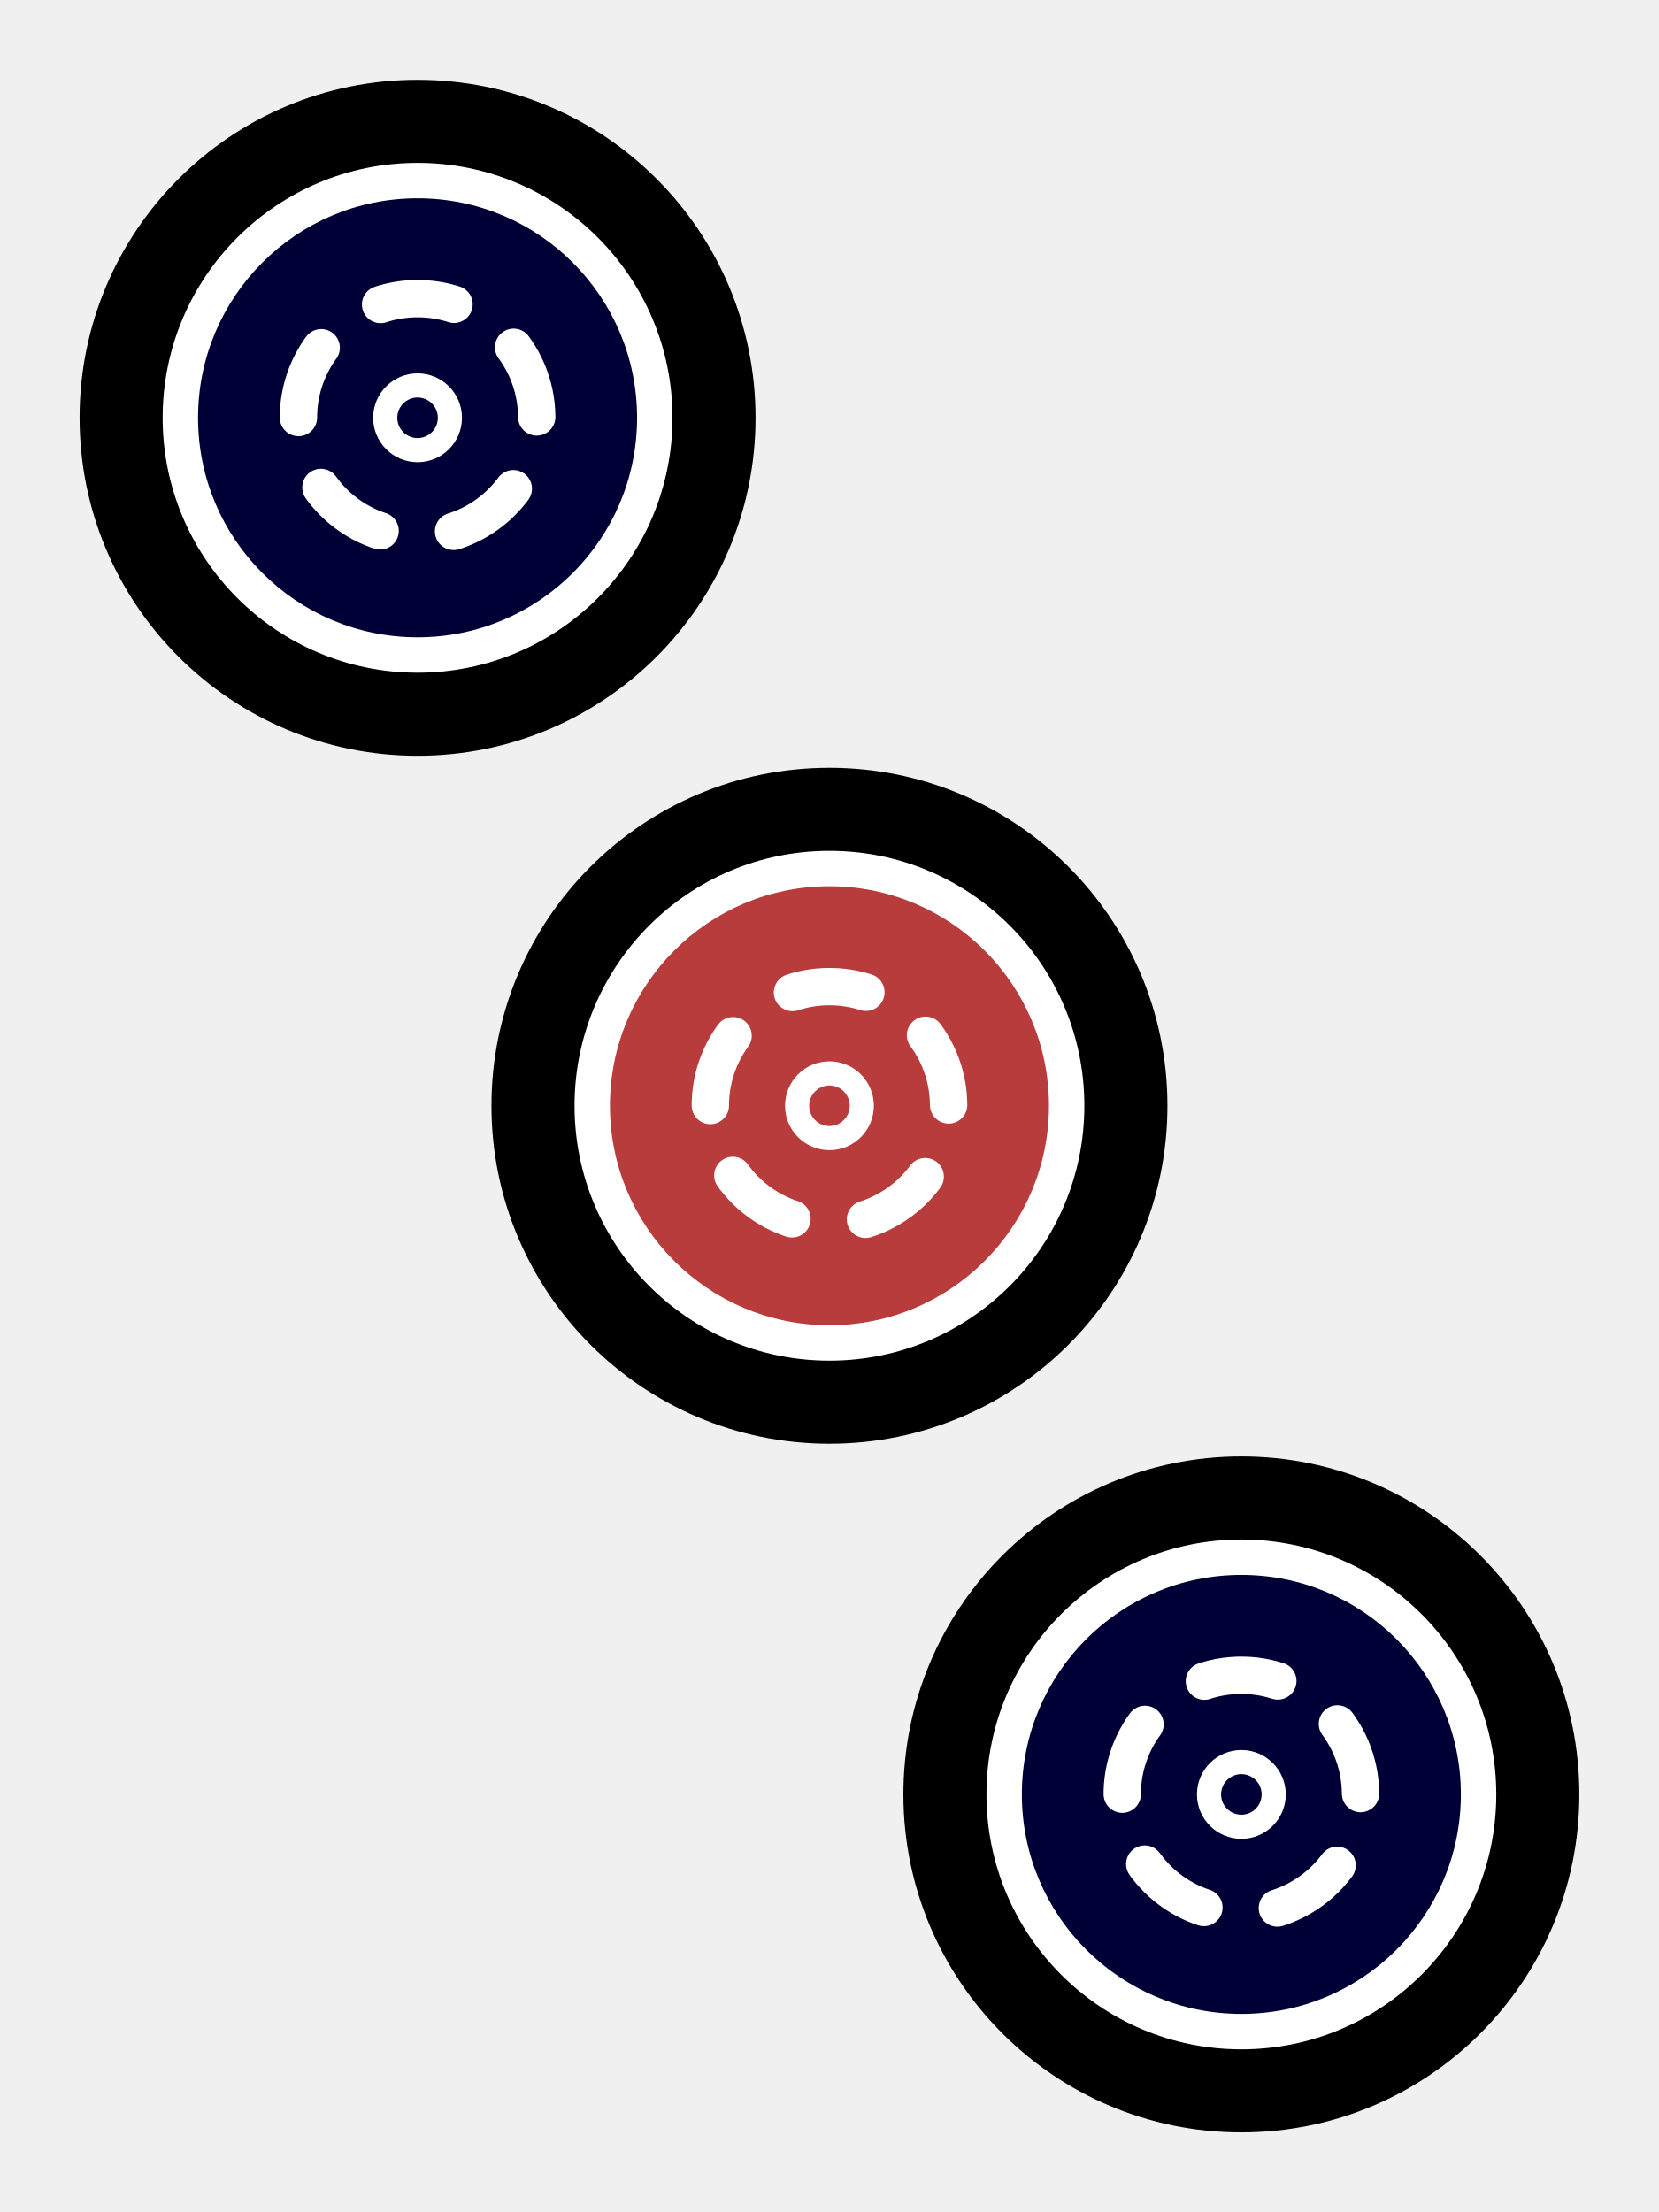
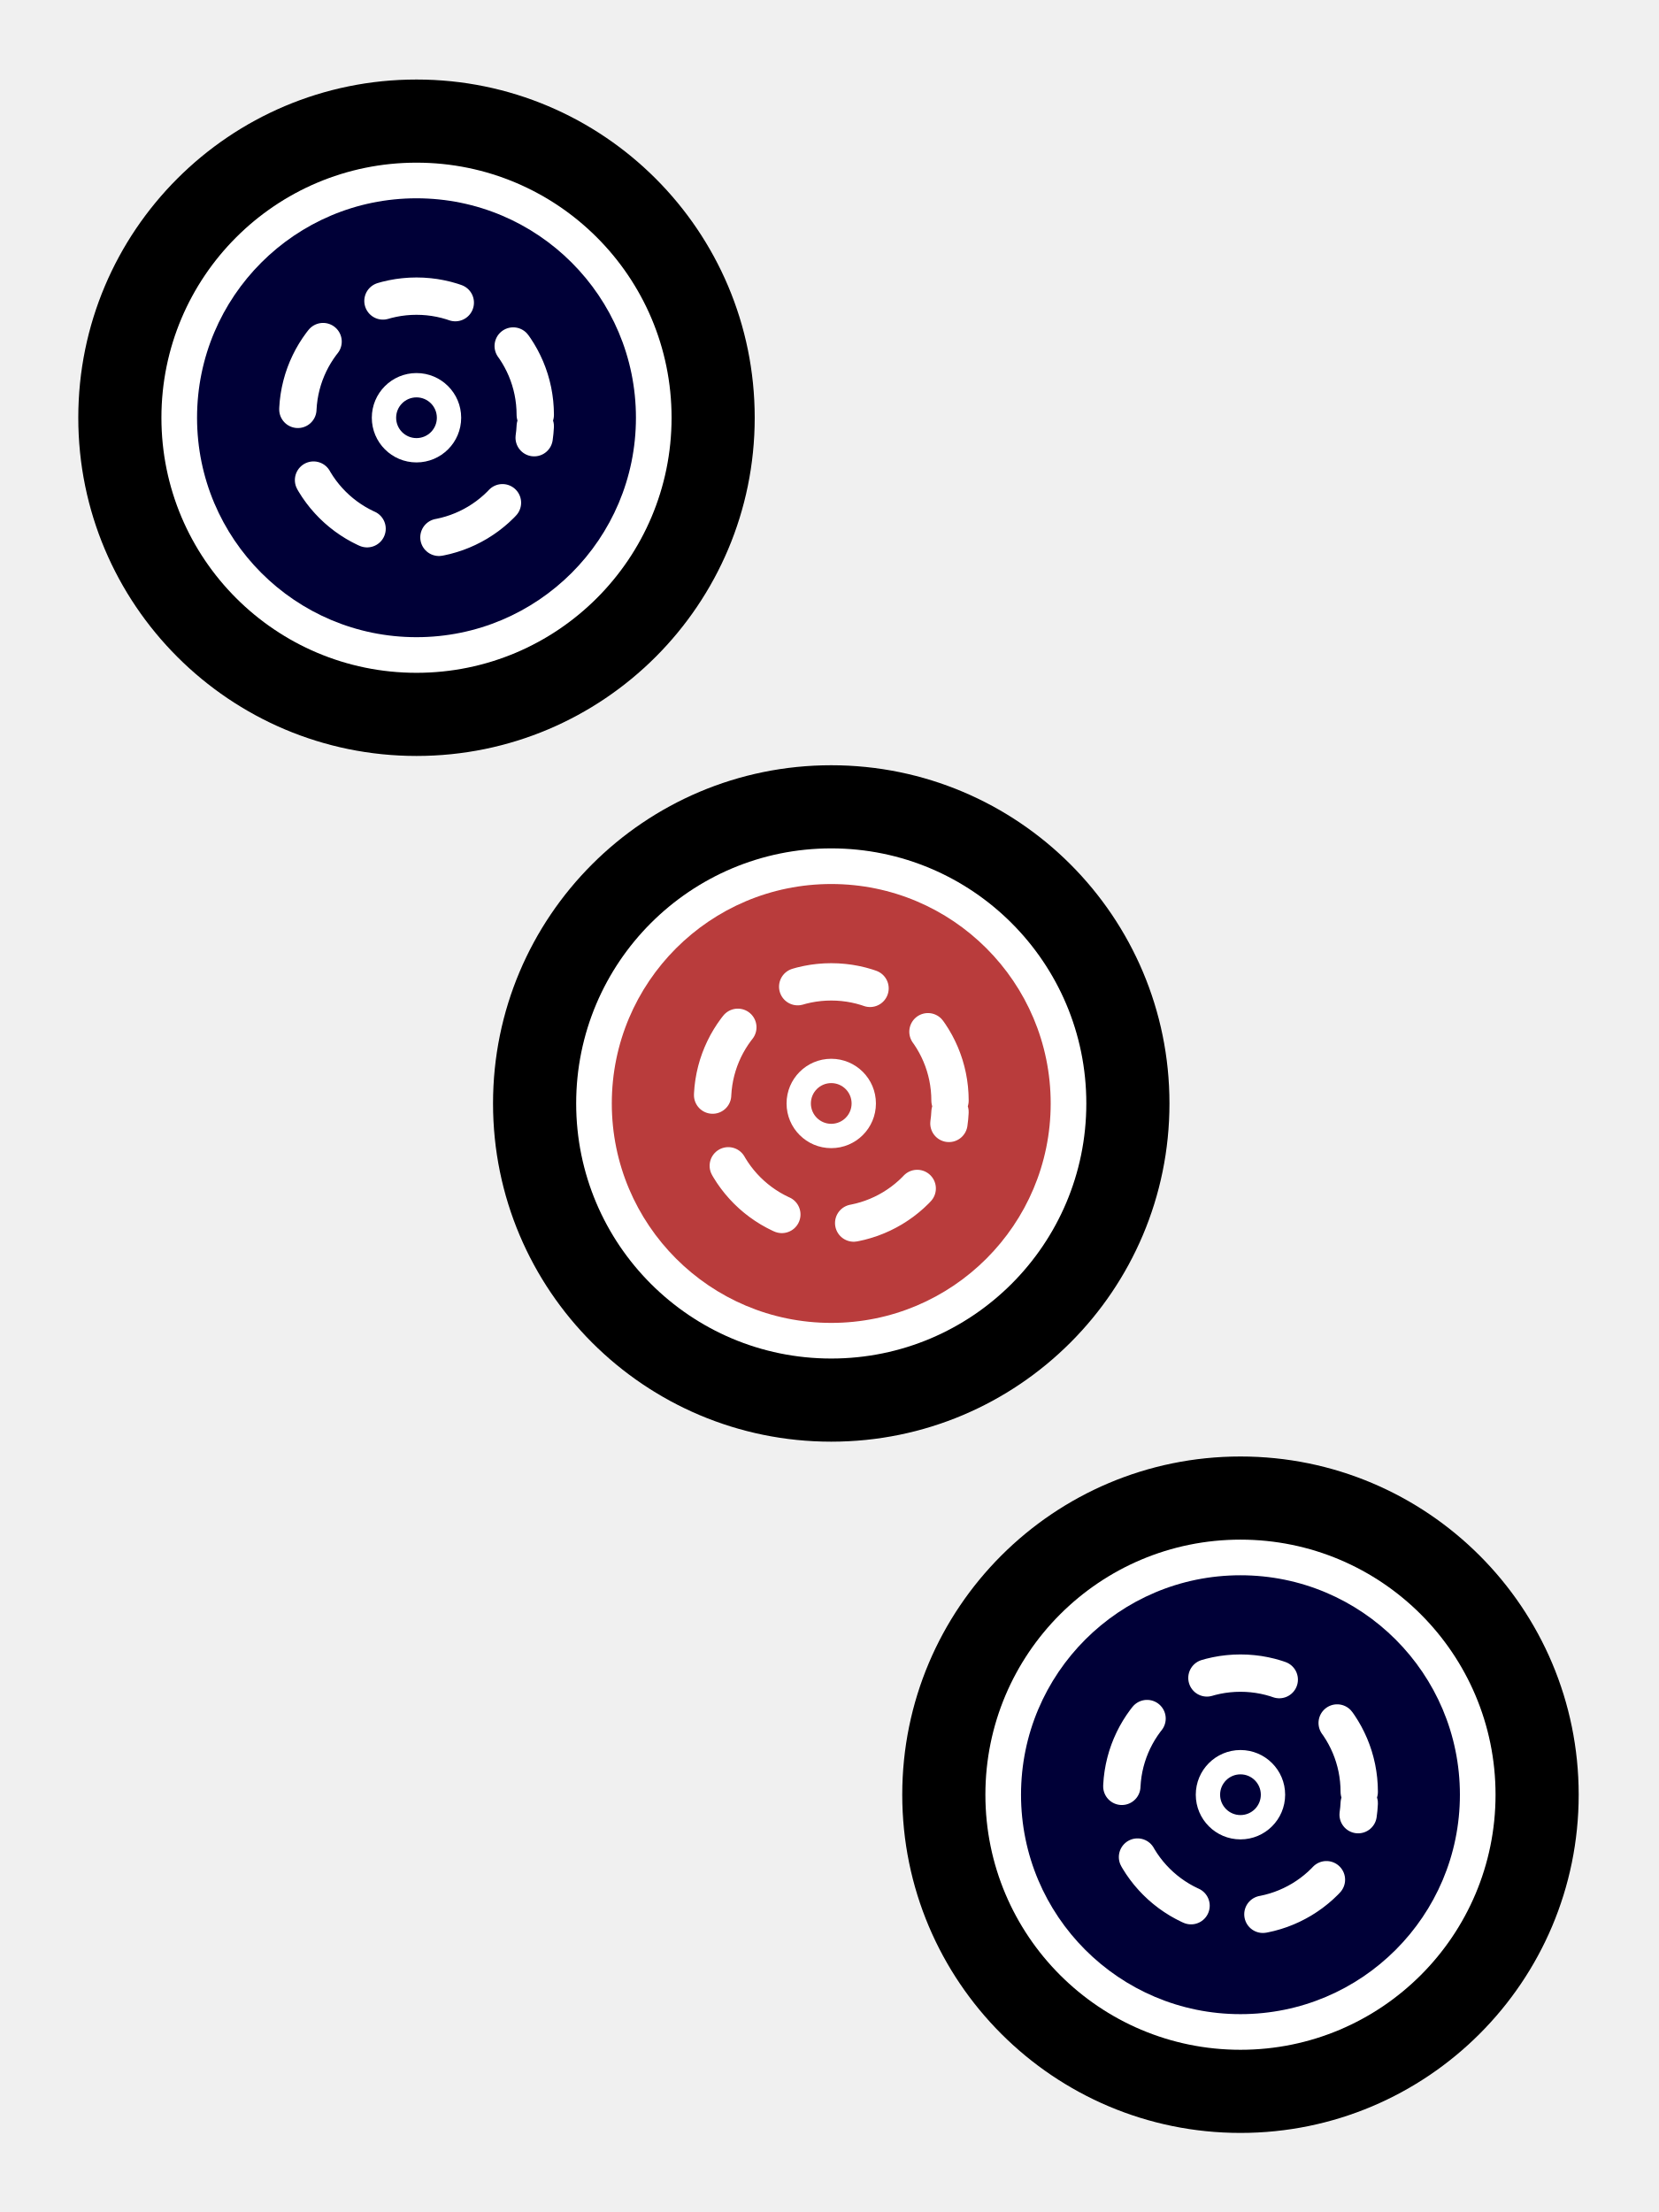
<svg xmlns="http://www.w3.org/2000/svg" width="300" height="400">
-   <g transform="matrix(1.02274 0 0 1.02274 286.168 -420.98)">
-     <circle r="59.759" cy="485.489" cx="-205.976" style="opacity:1;fill:#000;fill-opacity:1;fill-rule:nonzero;stroke:none;stroke-width:8;stroke-linecap:round;stroke-linejoin:round;stroke-miterlimit:4;stroke-dasharray:none;stroke-dashoffset:0;stroke-opacity:1" />
-     <circle r="45.07" cy="485.489" cx="-205.976" style="opacity:1;fill:#fff;fill-opacity:1;fill-rule:nonzero;stroke:none;stroke-width:8;stroke-linecap:round;stroke-linejoin:round;stroke-miterlimit:4;stroke-dasharray:none;stroke-dashoffset:0;stroke-opacity:1" />
-     <circle r="38.811" cy="485.489" cx="-205.976" style="opacity:1;fill:#000037;fill-opacity:1;fill-rule:nonzero;stroke:none;stroke-width:8;stroke-linecap:round;stroke-linejoin:round;stroke-miterlimit:4;stroke-dasharray:none;stroke-dashoffset:0;stroke-opacity:1" />
-     <path style="opacity:1;fill:none;fill-opacity:.297;fill-rule:nonzero;stroke:#fff;stroke-width:6.6;stroke-linecap:round;stroke-linejoin:round;stroke-miterlimit:4;stroke-dasharray:13.201,13.201;stroke-dashoffset:0;stroke-opacity:1" d="M-188.246-484.058a21.069 21.069 0 0 1-20.673 21.065 21.069 21.069 0 0 1-21.45-20.273 21.069 21.069 0 0 1 19.866-21.827 21.069 21.069 0 0 1 22.197 19.452" transform="scale(1 -1) rotate(.395)" />
-     <circle r="7.853" cy="485.489" cx="-205.976" style="opacity:1;fill:#fff;fill-opacity:1;fill-rule:nonzero;stroke:none;stroke-width:8;stroke-linecap:round;stroke-linejoin:round;stroke-miterlimit:4;stroke-dasharray:none;stroke-dashoffset:0;stroke-opacity:1" />
-     <circle r="3.586" cy="485.489" cx="-205.976" style="opacity:1;fill:#000037;fill-opacity:1;fill-rule:nonzero;stroke:none;stroke-width:8;stroke-linecap:round;stroke-linejoin:round;stroke-miterlimit:4;stroke-dasharray:none;stroke-dashoffset:0;stroke-opacity:1" />
+   <g transform="translate(286 -421) scale(1.02274)">
+     <circle cx="-206" cy="485.5" r="59.8" />
+     <circle cx="-206" cy="485.5" r="45.1" fill="#fff" />
+     <circle cx="-206" cy="485.5" r="38.8" fill="#000037" />
+     <path fill="none" stroke="#fff" stroke-dasharray="13 13" stroke-linecap="round" stroke-linejoin="round" stroke-width="6.6" d="M-185 485a21 21 0 0 0-21-21 21 21 0 0 0-21 21 21 21 0 0 0 20 22 21 21 0 0 0 22-20" />
+     <circle cx="-206" cy="485.5" r="7.9" fill="#fff" />
+     <circle cx="-206" cy="485.5" r="3.6" fill="#000037" />
  </g>
-   <g transform="matrix(1.02274 0 0 1.02274 360.65 -296.573)">
-     <circle style="opacity:1;fill:#000;fill-opacity:1;fill-rule:nonzero;stroke:none;stroke-width:8;stroke-linecap:round;stroke-linejoin:round;stroke-miterlimit:4;stroke-dasharray:none;stroke-dashoffset:0;stroke-opacity:1" cx="-205.976" cy="485.489" r="59.759" />
-     <circle style="opacity:1;fill:#fff;fill-opacity:1;fill-rule:nonzero;stroke:none;stroke-width:8;stroke-linecap:round;stroke-linejoin:round;stroke-miterlimit:4;stroke-dasharray:none;stroke-dashoffset:0;stroke-opacity:1" cx="-205.976" cy="485.489" r="45.07" />
-     <circle style="opacity:1;fill:#b93c3c;fill-opacity:1;fill-rule:nonzero;stroke:none;stroke-width:8;stroke-linecap:round;stroke-linejoin:round;stroke-miterlimit:4;stroke-dasharray:none;stroke-dashoffset:0;stroke-opacity:1" cx="-205.976" cy="485.489" r="38.811" />
-     <path transform="scale(1 -1) rotate(.395)" d="M-188.246-484.058a21.069 21.069 0 0 1-20.673 21.065 21.069 21.069 0 0 1-21.45-20.273 21.069 21.069 0 0 1 19.866-21.827 21.069 21.069 0 0 1 22.197 19.452" style="opacity:1;fill:none;fill-opacity:.297;fill-rule:nonzero;stroke:#fff;stroke-width:6.6;stroke-linecap:round;stroke-linejoin:round;stroke-miterlimit:4;stroke-dasharray:13.201,13.201;stroke-dashoffset:0;stroke-opacity:1" />
-     <circle style="opacity:1;fill:#fff;fill-opacity:1;fill-rule:nonzero;stroke:none;stroke-width:8;stroke-linecap:round;stroke-linejoin:round;stroke-miterlimit:4;stroke-dasharray:none;stroke-dashoffset:0;stroke-opacity:1" cx="-205.976" cy="485.489" r="7.853" />
-     <circle style="opacity:1;fill:#b93c3c;fill-opacity:1;fill-rule:nonzero;stroke:none;stroke-width:8;stroke-linecap:round;stroke-linejoin:round;stroke-miterlimit:4;stroke-dasharray:none;stroke-dashoffset:0;stroke-opacity:1" cx="-205.976" cy="485.489" r="3.586" />
+   <g transform="translate(361 -297) scale(1.02274)">
+     <circle cx="-206" cy="485.5" r="59.8" />
+     <circle cx="-206" cy="485.5" r="45.1" fill="#fff" />
+     <circle cx="-206" cy="485.5" r="38.8" fill="#b93c3c" />
+     <path fill="none" stroke="#fff" stroke-dasharray="13 13" stroke-linecap="round" stroke-linejoin="round" stroke-width="6.6" d="M-185 485a21 21 0 0 0-21-21 21 21 0 0 0-21 21 21 21 0 0 0 20 22 21 21 0 0 0 22-20" />
+     <circle cx="-206" cy="485.5" r="7.9" fill="#fff" />
+     <circle cx="-206" cy="485.5" r="3.6" fill="#b93c3c" />
  </g>
-   <g transform="matrix(1.02274 0 0 1.02274 435.137 -172.042)">
-     <circle style="opacity:1;fill:#000;fill-opacity:1;fill-rule:nonzero;stroke:none;stroke-width:8;stroke-linecap:round;stroke-linejoin:round;stroke-miterlimit:4;stroke-dasharray:none;stroke-dashoffset:0;stroke-opacity:1" cx="-205.976" cy="485.489" r="59.759" />
-     <circle style="opacity:1;fill:#fff;fill-opacity:1;fill-rule:nonzero;stroke:none;stroke-width:8;stroke-linecap:round;stroke-linejoin:round;stroke-miterlimit:4;stroke-dasharray:none;stroke-dashoffset:0;stroke-opacity:1" cx="-205.976" cy="485.489" r="45.07" />
-     <circle style="opacity:1;fill:#000037;fill-opacity:1;fill-rule:nonzero;stroke:none;stroke-width:8;stroke-linecap:round;stroke-linejoin:round;stroke-miterlimit:4;stroke-dasharray:none;stroke-dashoffset:0;stroke-opacity:1" cx="-205.976" cy="485.489" r="38.811" />
-     <path transform="scale(1 -1) rotate(.395)" d="M-188.246-484.058a21.069 21.069 0 0 1-20.673 21.065 21.069 21.069 0 0 1-21.45-20.273 21.069 21.069 0 0 1 19.866-21.827 21.069 21.069 0 0 1 22.197 19.452" style="opacity:1;fill:none;fill-opacity:.297;fill-rule:nonzero;stroke:#fff;stroke-width:6.6;stroke-linecap:round;stroke-linejoin:round;stroke-miterlimit:4;stroke-dasharray:13.201,13.201;stroke-dashoffset:0;stroke-opacity:1" />
-     <circle style="opacity:1;fill:#fff;fill-opacity:1;fill-rule:nonzero;stroke:none;stroke-width:8;stroke-linecap:round;stroke-linejoin:round;stroke-miterlimit:4;stroke-dasharray:none;stroke-dashoffset:0;stroke-opacity:1" cx="-205.976" cy="485.489" r="7.853" />
-     <circle style="opacity:1;fill:#000037;fill-opacity:1;fill-rule:nonzero;stroke:none;stroke-width:8;stroke-linecap:round;stroke-linejoin:round;stroke-miterlimit:4;stroke-dasharray:none;stroke-dashoffset:0;stroke-opacity:1" cx="-205.976" cy="485.489" r="3.586" />
+   <g transform="translate(435 -172) scale(1.02274)">
+     <circle cx="-206" cy="485.5" r="59.8" />
+     <circle cx="-206" cy="485.5" r="45.1" fill="#fff" />
+     <circle cx="-206" cy="485.5" r="38.8" fill="#000037" />
+     <path fill="none" stroke="#fff" stroke-dasharray="13 13" stroke-linecap="round" stroke-linejoin="round" stroke-width="6.6" d="M-185 485a21 21 0 0 0-21-21 21 21 0 0 0-21 21 21 21 0 0 0 20 22 21 21 0 0 0 22-20" />
+     <circle cx="-206" cy="485.5" r="7.9" fill="#fff" />
+     <circle cx="-206" cy="485.5" r="3.6" fill="#000037" />
  </g>
</svg>
